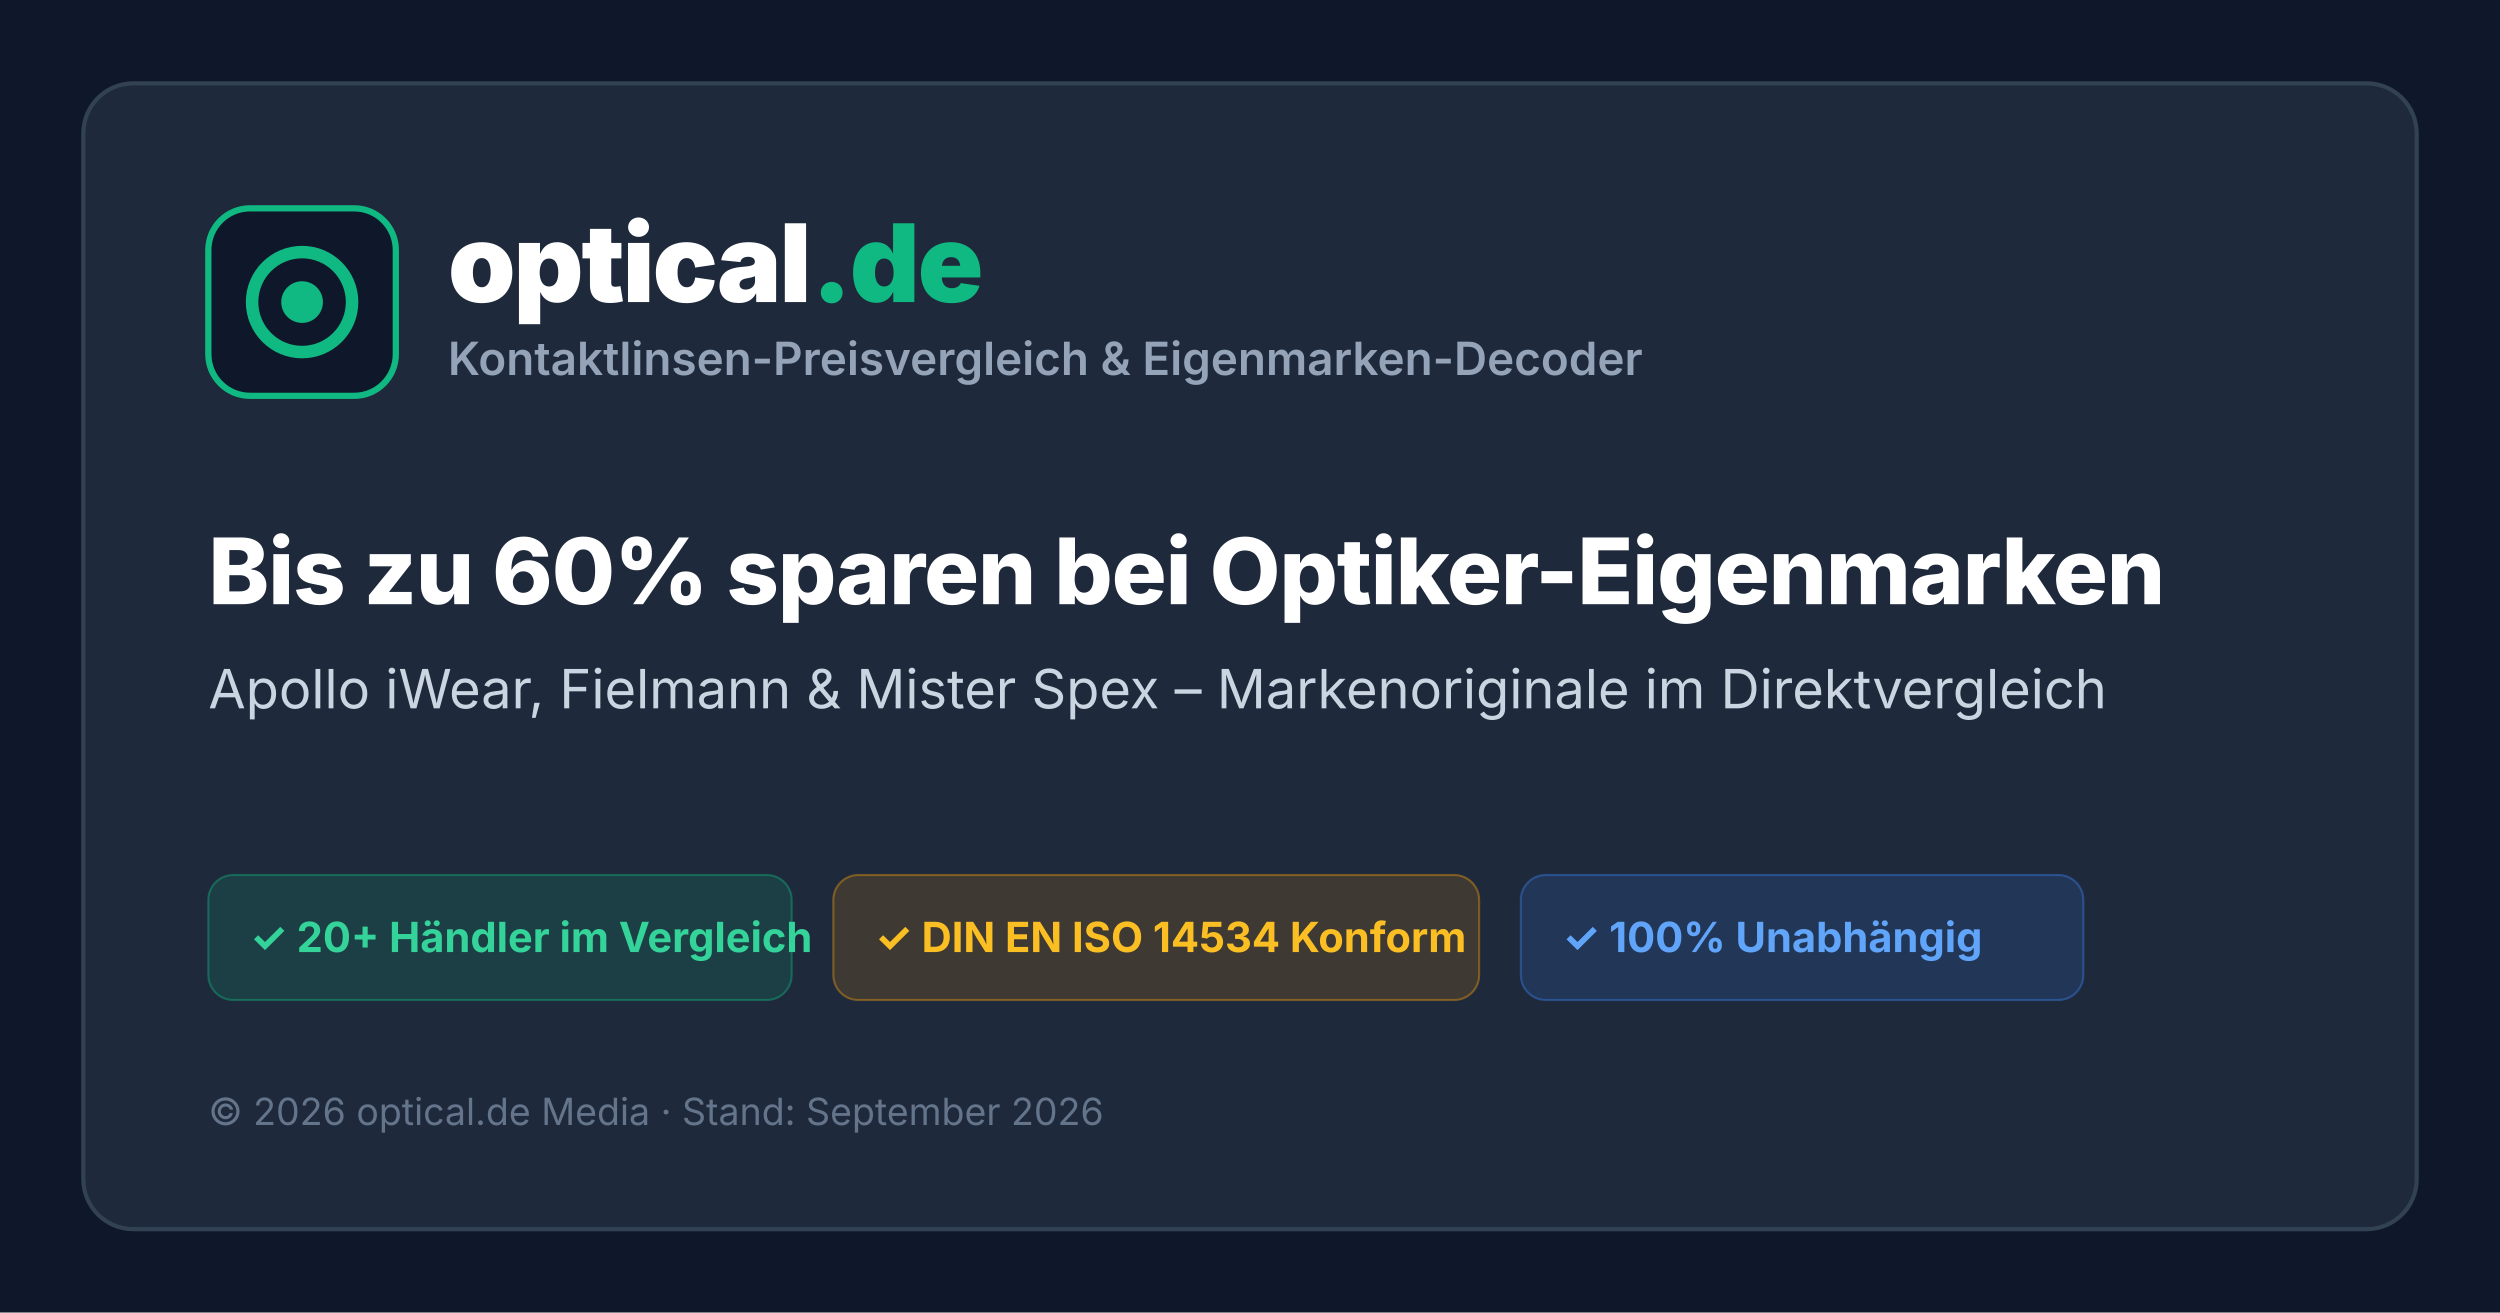
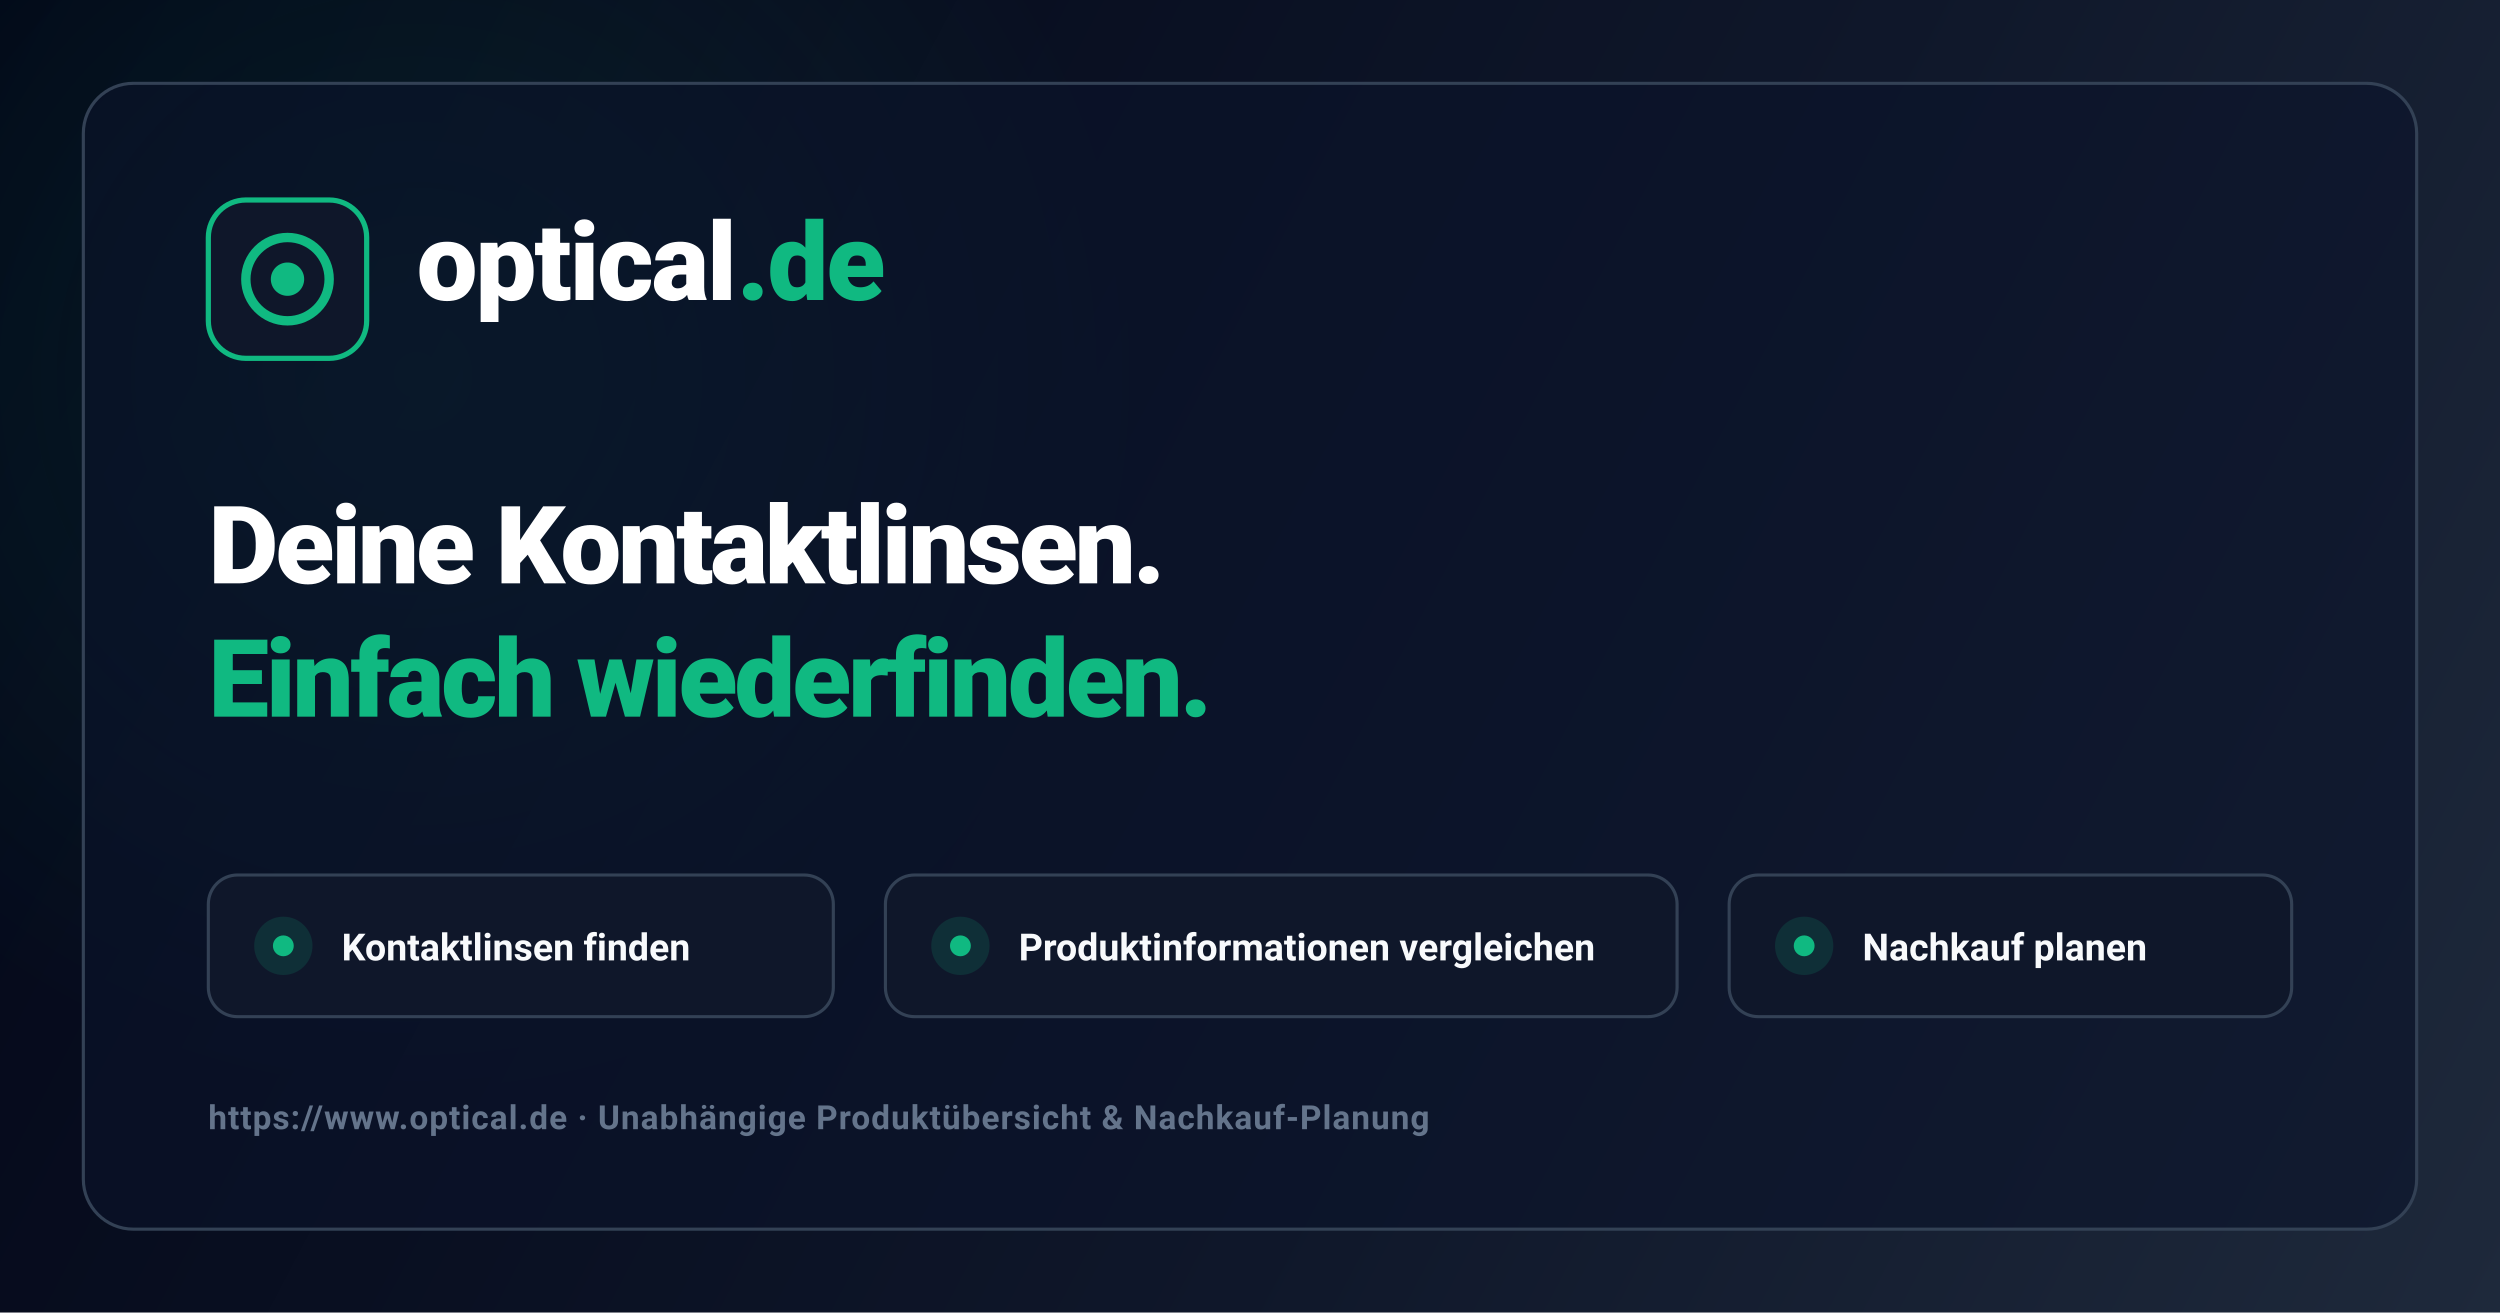
<svg xmlns="http://www.w3.org/2000/svg" width="1200" height="630" viewBox="0 0 1200 630" fill="none">
-   <rect width="1200" height="630" fill="#0F172A" />
-   <rect x="40" y="40" width="1120" height="550" rx="24" fill="#1E293B" stroke="#334155" stroke-width="2" />
-   <rect x="100" y="100" width="90" height="90" rx="20" fill="#0F172A" stroke="#10B981" stroke-width="3" />
-   <circle cx="145" cy="145" r="24" stroke="#10B981" stroke-width="6" fill="none" />
-   <circle cx="145" cy="145" r="10" fill="#10B981" />
-   <text x="215" y="145" fill="#FFFFFF" font-family="-apple-system, BlinkMacSystemFont, sans-serif" font-size="52" font-weight="900" letter-spacing="-1">optical<tspan fill="#10B981">.de</tspan>
-   </text>
-   <text x="215" y="180" fill="#94A3B8" font-family="-apple-system, BlinkMacSystemFont, sans-serif" font-size="22" font-weight="600">Kontaktlinsen-Preisvergleich &amp; Eigenmarken-Decoder</text>
-   <text x="100" y="290" fill="#FFFFFF" font-family="-apple-system, BlinkMacSystemFont, sans-serif" font-size="44" font-weight="800" letter-spacing="-0.5">Bis zu 60% sparen bei Optiker-Eigenmarken</text>
-   <text x="100" y="340" fill="#CBD5E1" font-family="-apple-system, BlinkMacSystemFont, sans-serif" font-size="26" font-weight="400">Apollo iWear, Fielmann &amp; Mister Spex – Markenoriginale im Direktvergleich</text>
-   <rect x="100" y="420" width="280" height="60" rx="12" fill="#10B981" fill-opacity="0.15" stroke="#10B981" stroke-opacity="0.4" />
-   <text x="120" y="457" fill="#34D399" font-family="-apple-system, BlinkMacSystemFont, sans-serif" font-size="20" font-weight="700">✓ 20+ Händler im Vergleich</text>
-   <rect x="400" y="420" width="310" height="60" rx="12" fill="#F59E0B" fill-opacity="0.15" stroke="#F59E0B" stroke-opacity="0.4" />
-   <text x="420" y="457" fill="#FBBF24" font-family="-apple-system, BlinkMacSystemFont, sans-serif" font-size="20" font-weight="700">✓ DIN EN ISO 14534 Konform</text>
-   <rect x="730" y="420" width="270" height="60" rx="12" fill="#3B82F6" fill-opacity="0.15" stroke="#3B82F6" stroke-opacity="0.4" />
-   <text x="750" y="457" fill="#60A5FA" font-family="-apple-system, BlinkMacSystemFont, sans-serif" font-size="20" font-weight="700">✓ 100% Unabhängig</text>
-   <text x="100" y="540" fill="#64748B" font-family="-apple-system, BlinkMacSystemFont, sans-serif" font-size="18">© 2026 optical.de Media · Stand: September 2026</text>
+   <defs>
+     <linearGradient id="bgGrad" x1="0" y1="0" x2="1200" y2="630" gradientUnits="userSpaceOnUse">
+       <stop offset="0%" stop-color="#020617" />
+       <stop offset="60%" stop-color="#0F172A" />
+       <stop offset="100%" stop-color="#1E293B" />
+     </linearGradient>
+     <radialGradient id="emeraldGlow" cx="200" cy="180" r="350" gradientUnits="userSpaceOnUse">
+       <stop offset="0%" stop-color="#10B981" stop-opacity="0.12" />
+       <stop offset="100%" stop-color="#10B981" stop-opacity="0" />
+     </radialGradient>
+   </defs>
+   <rect width="1200" height="630" fill="url(#bgGrad)" />
+   <rect width="1200" height="630" fill="url(#emeraldGlow)" />
+   <rect x="40" y="40" width="1120" height="550" rx="24" fill="#0B132B" fill-opacity="0.6" stroke="#334155" stroke-width="1.5" />
+   <g transform="translate(100, 96)">
+     <rect x="0" y="0" width="76" height="76" rx="18" fill="#0F172A" stroke="#10B981" stroke-width="2.5" />
+     <circle cx="38" cy="38" r="20" stroke="#10B981" stroke-width="4.5" fill="none" />
+     <circle cx="38" cy="38" r="8" fill="#10B981" />
+     <text x="100" y="48" fill="#FFFFFF" font-family="-apple-system, BlinkMacSystemFont, 'Segoe UI', Roboto, Helvetica, Arial, sans-serif" font-size="52" font-weight="900" letter-spacing="-1">optical<tspan fill="#10B981">.de</tspan>
+     </text>
+   </g>
+   <g transform="translate(100, 230)">
+     <text x="0" y="50" fill="#FFFFFF" font-family="-apple-system, BlinkMacSystemFont, 'Segoe UI', Roboto, Helvetica, Arial, sans-serif" font-size="52" font-weight="900" letter-spacing="-1.5">Deine Kontaktlinsen.</text>
+     <text x="0" y="114" fill="#10B981" font-family="-apple-system, BlinkMacSystemFont, 'Segoe UI', Roboto, Helvetica, Arial, sans-serif" font-size="52" font-weight="900" letter-spacing="-1.5">Einfach wiederfinden.</text>
+   </g>
+   <g transform="translate(100, 420)">
+     <g transform="translate(0, 0)">
+       <rect width="300" height="68" rx="14" fill="#0F172A" stroke="#334155" stroke-width="1.5" />
+       <circle cx="36" cy="34" r="14" fill="#10B981" fill-opacity="0.15" />
+       <circle cx="36" cy="34" r="5" fill="#10B981" />
+       <text x="64" y="41" fill="#F8FAFC" font-family="-apple-system, BlinkMacSystemFont, 'Segoe UI', Roboto, Helvetica, Arial, sans-serif" font-size="18" font-weight="700">Kontaktlinsen finden</text>
+     </g>
+     <g transform="translate(325, 0)">
+       <rect width="380" height="68" rx="14" fill="#0F172A" stroke="#334155" stroke-width="1.5" />
+       <circle cx="36" cy="34" r="14" fill="#10B981" fill-opacity="0.15" />
+       <circle cx="36" cy="34" r="5" fill="#10B981" />
+       <text x="64" y="41" fill="#F8FAFC" font-family="-apple-system, BlinkMacSystemFont, 'Segoe UI', Roboto, Helvetica, Arial, sans-serif" font-size="18" font-weight="700">Produktinformationen vergleichen</text>
+     </g>
+     <g transform="translate(730, 0)">
+       <rect width="270" height="68" rx="14" fill="#0F172A" stroke="#334155" stroke-width="1.5" />
+       <circle cx="36" cy="34" r="14" fill="#10B981" fill-opacity="0.15" />
+       <circle cx="36" cy="34" r="5" fill="#10B981" />
+       <text x="64" y="41" fill="#F8FAFC" font-family="-apple-system, BlinkMacSystemFont, 'Segoe UI', Roboto, Helvetica, Arial, sans-serif" font-size="18" font-weight="700">Nachkauf planen</text>
+     </g>
+   </g>
+   <text x="100" y="542" fill="#64748B" font-family="-apple-system, BlinkMacSystemFont, 'Segoe UI', Roboto, Helvetica, Arial, sans-serif" font-size="16" font-weight="600" letter-spacing="0.5">https://www.optical.de · Unabhängige Produktübersicht &amp; Nachkauf-Planung</text>
</svg>
